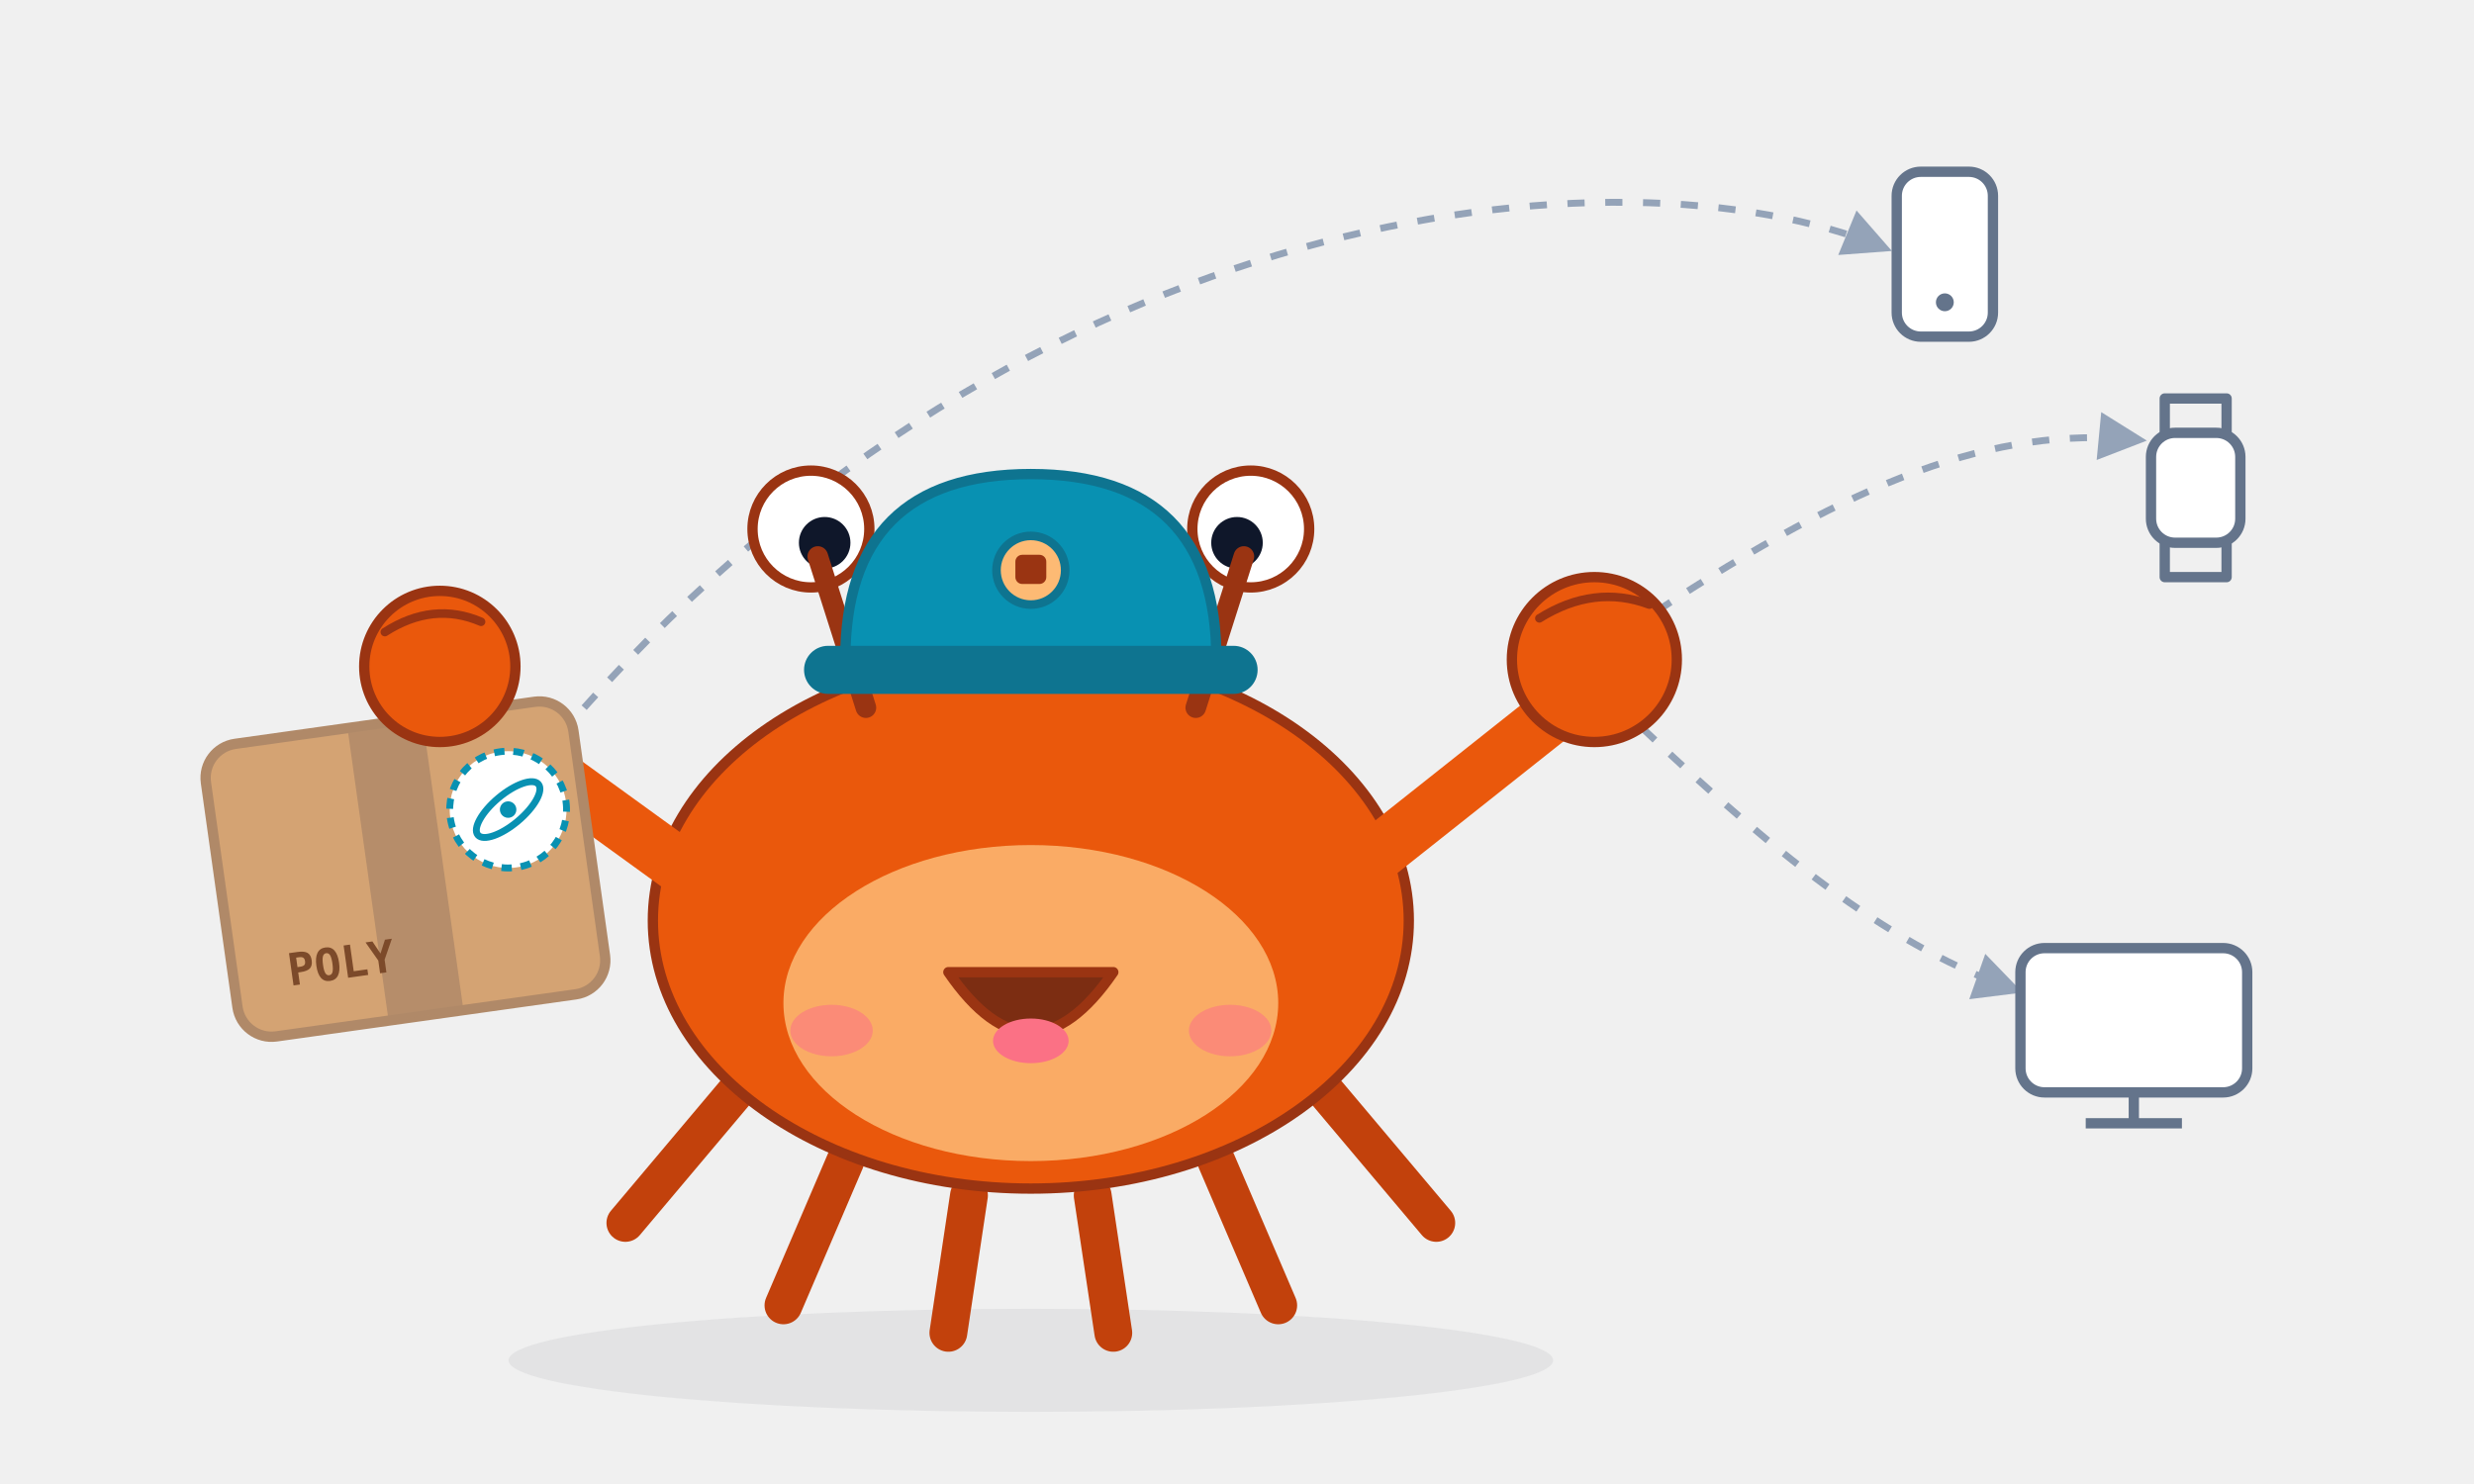
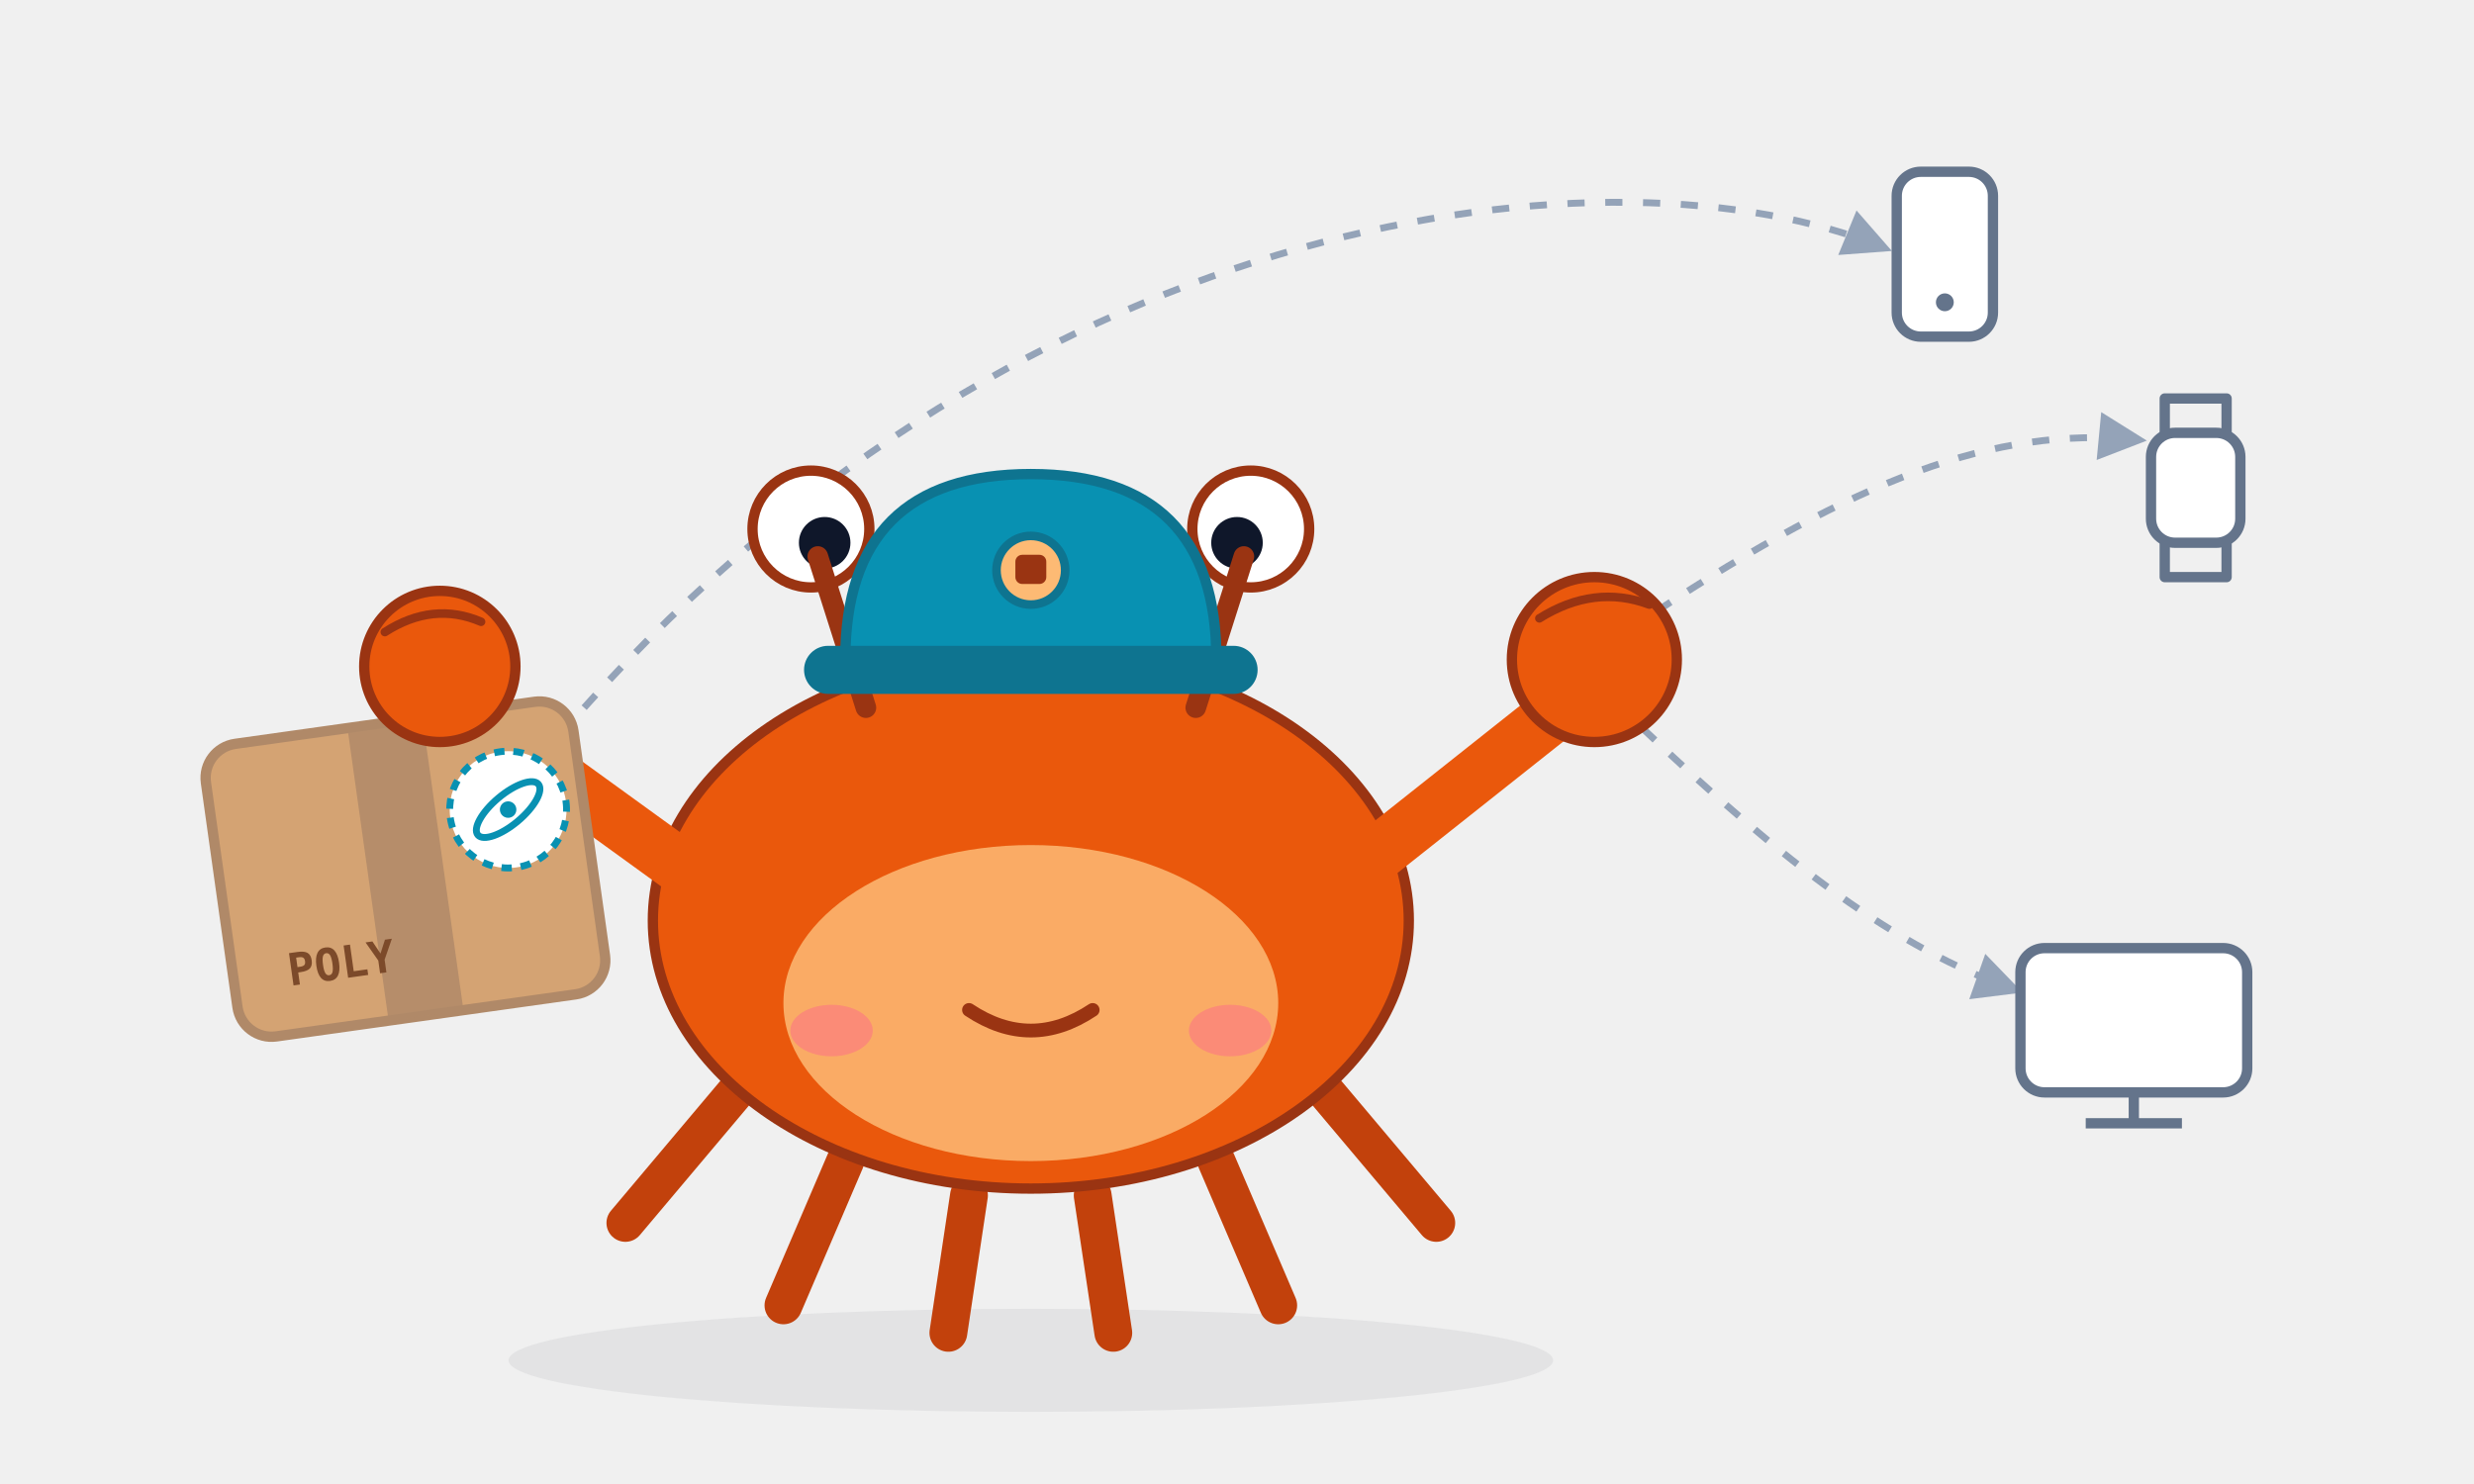
<svg xmlns="http://www.w3.org/2000/svg" width="640" height="384" viewBox="0 0 720 432" role="img" aria-labelledby="pax-t pax-d">
-   <style>
-   .pax-face { opacity: 0; }
-   .pax-face-happy { opacity: 1; }
+   <style>.pax-face { opacity: 0; }
+   .pax-face-smile { opacity: 1; }
  @media (prefers-reduced-motion: no-preference) {
    .pax-crab { animation: pax-bob 3.4s ease-in-out infinite; }
-     .pax-face-happy { animation: pax-mood 14s linear infinite; }
-     .pax-face-blink { animation: pax-mood-blink 14s linear infinite; }
-     .pax-face-confused { animation: pax-mood-confused 14s linear infinite; }
-     .pax-face-cry { animation: pax-mood-cry 14s linear infinite; }
-     .pax-face-shock { animation: pax-mood-shock 14s linear infinite; }
+     .pax-face-smile { animation: pax-mood-smile 24s linear infinite; }
+     .pax-face-joy { animation: pax-mood-joy 24s linear infinite; }
+     .pax-face-cry { animation: pax-mood-cry 24s linear infinite; }
+     .pax-face-dejected { animation: pax-mood-dejected 24s linear infinite; }
+     .pax-face-shock { animation: pax-mood-shock 24s linear infinite; }
+     .pax-face-angry { animation: pax-mood-angry 24s linear infinite; }
+     .pax-face-coquettish { animation: pax-mood-coquettish 24s linear infinite; }
+     .pax-face-cute { animation: pax-mood-cute 24s linear infinite; }
+     .pax-face-ingratiating { animation: pax-mood-ingratiating 24s linear infinite; }
+     .pax-face-knock { animation: pax-mood-knock 24s linear infinite; }
+     .pax-face-facepalm { animation: pax-mood-facepalm 24s linear infinite; }
+     .pax-face-tongue { animation: pax-mood-tongue 24s linear infinite; }
+     .pax-sparkle { animation: pax-sparkle 1.4s ease-in-out infinite; }
+     .pax-sparkle-b { animation-delay: -0.45s; }
+     .pax-sparkle-c { animation-delay: -0.9s; }
    .pax-tear-a { animation: pax-tear 1.15s ease-in infinite; }
    .pax-tear-b { animation: pax-tear 1.15s ease-in 0.2s infinite; }
-     .pax-question { animation: pax-float 2.2s ease-in-out infinite; }
-     .pax-sweat { animation: pax-float 1.6s ease-in-out infinite; }
+     .pax-sigh { animation: pax-sigh 3s ease-out infinite; }
+     .pax-sweat { animation: pax-drip 1.4s ease-in infinite; }
+     .pax-vein { animation: pax-vein 0.7s ease-in-out infinite; }
+     .pax-steam { animation: pax-steam 1.3s ease-out infinite; }
+     .pax-steam-b { animation-delay: -0.65s; }
+     .pax-heart-a { animation: pax-heart 2.4s ease-out infinite; }
+     .pax-heart-b { animation: pax-heart 2.4s ease-out 1.2s infinite; }
+     .pax-heart-eye { transform-origin: 0 8px; animation: pax-heart-eye 1.4s ease-in-out infinite; }
+     .pax-impact { animation: pax-impact 0.9s ease-out infinite; }
+     .pax-tongue { animation: pax-tongue 0.9s ease-in-out infinite; }
  }
  @keyframes pax-bob { 0%, 100% { transform: translateY(0); } 50% { transform: translateY(-5px); } }
-   @keyframes pax-mood { 0%, 24.9% { opacity: 1; } 25.1%, 99.9% { opacity: 0; } 100% { opacity: 1; } }
-   @keyframes pax-mood-blink { 0%, 24.9% { opacity: 0; } 25.15%, 26.5% { opacity: 1; } 26.7%, 100% { opacity: 0; } }
-   @keyframes pax-mood-confused { 0%, 26.6% { opacity: 0; } 26.8%, 49.9% { opacity: 1; } 50.1%, 100% { opacity: 0; } }
-   @keyframes pax-mood-cry { 0%, 50% { opacity: 0; } 50.2%, 74.9% { opacity: 1; } 75.1%, 100% { opacity: 0; } }
-   @keyframes pax-mood-shock { 0%, 75% { opacity: 0; } 75.2%, 99.9% { opacity: 1; } 100% { opacity: 0; } }
+   @keyframes pax-bounce { 0%, 100% { transform: translateY(0); } 50% { transform: translateY(-10px); } }
+   @keyframes pax-sparkle { 0%, 100% { opacity: 0.25; transform: scale(0.72); } 50% { opacity: 1; transform: scale(1.18); } }
  @keyframes pax-tear { 0% { transform: translateY(0); opacity: 0; } 15% { opacity: 1; } 100% { transform: translateY(30px); opacity: 0; } }
-   @keyframes pax-float { 0%, 100% { transform: translateY(0); } 50% { transform: translateY(-6px); } }
+   @keyframes pax-droop { 0%, 100% { transform: translateY(0); } 50% { transform: translateY(6px); } }
+   @keyframes pax-sigh { 0% { opacity: 0; transform: translateX(0) scale(0.85); } 30% { opacity: 1; } 100% { opacity: 0; transform: translateX(14px) scale(1.05); } }
+   @keyframes pax-shiver { 0%, 100% { transform: translateX(0); } 25% { transform: translateX(-1.6px); } 75% { transform: translateX(1.6px); } }
+   @keyframes pax-drip { 0% { transform: translateY(0); opacity: 0.3; } 40% { opacity: 1; } 100% { transform: translateY(12px); opacity: 0; } }
+   @keyframes pax-rage { 0%, 100% { transform: translateX(0); } 25% { transform: translateX(-2.4px); } 75% { transform: translateX(2.4px); } }
+   @keyframes pax-vein { 0%, 100% { opacity: 0.75; transform: scale(0.9); } 50% { opacity: 1; transform: scale(1.15); } }
+   @keyframes pax-steam { 0% { opacity: 0; transform: translateY(6px) scale(0.8); } 30% { opacity: 1; } 100% { opacity: 0; transform: translateY(-16px) scale(1.1); } }
+   @keyframes pax-sway { 0%, 100% { transform: rotate(-2.5deg); } 50% { transform: rotate(2.5deg); } }
+   @keyframes pax-heart { 0% { opacity: 0; transform: translateY(8px) scale(0.7); } 25% { opacity: 1; } 100% { opacity: 0; transform: translateY(-22px) scale(1.05); } }
+   @keyframes pax-heart-eye { 0%, 100% { transform: scale(0.92); } 50% { transform: scale(1.08); } }
+   @keyframes pax-tap { 0%, 100% { transform: translateX(0); } 30% { transform: translateX(6px); } 55% { transform: translateX(-1px); } }
+   @keyframes pax-impact { 0%, 100% { opacity: 0.2; transform: scale(0.7); } 35% { opacity: 1; transform: scale(1); } }
+   @keyframes pax-tongue { 0%, 100% { transform: rotate(-6deg); } 50% { transform: rotate(6deg); } }
+   @keyframes pax-mood-smile { 0%, 8.08% { opacity: 1; } 8.33%, 100% { opacity: 0; } }
+   @keyframes pax-mood-joy { 0%, 8.33% { opacity: 0; } 8.58%, 16.42% { opacity: 1; } 16.67%, 100% { opacity: 0; } }
+   @keyframes pax-mood-cry { 0%, 16.67% { opacity: 0; } 16.92%, 24.75% { opacity: 1; } 25.00%, 100% { opacity: 0; } }
+   @keyframes pax-mood-dejected { 0%, 25.00% { opacity: 0; } 25.25%, 33.08% { opacity: 1; } 33.33%, 100% { opacity: 0; } }
+   @keyframes pax-mood-shock { 0%, 33.33% { opacity: 0; } 33.58%, 41.42% { opacity: 1; } 41.67%, 100% { opacity: 0; } }
+   @keyframes pax-mood-angry { 0%, 41.67% { opacity: 0; } 41.92%, 49.75% { opacity: 1; } 50.00%, 100% { opacity: 0; } }
+   @keyframes pax-mood-coquettish { 0%, 50.00% { opacity: 0; } 50.25%, 58.08% { opacity: 1; } 58.33%, 100% { opacity: 0; } }
+   @keyframes pax-mood-cute { 0%, 58.33% { opacity: 0; } 58.58%, 66.42% { opacity: 1; } 66.67%, 100% { opacity: 0; } }
+   @keyframes pax-mood-ingratiating { 0%, 66.67% { opacity: 0; } 66.92%, 74.75% { opacity: 1; } 75.00%, 100% { opacity: 0; } }
+   @keyframes pax-mood-knock { 0%, 75.00% { opacity: 0; } 75.25%, 83.08% { opacity: 1; } 83.33%, 100% { opacity: 0; } }
+   @keyframes pax-mood-facepalm { 0%, 83.33% { opacity: 0; } 83.58%, 91.42% { opacity: 1; } 91.67%, 100% { opacity: 0; } }
+   @keyframes pax-mood-tongue { 0%, 91.67% { opacity: 0; } 91.92%, 99.75% { opacity: 1; } 100.00%, 100% { opacity: 0; } }
  </style>
  <defs>
    <marker id="pax-arrow" viewBox="0 0 10 10" refX="8" refY="5" markerWidth="7" markerHeight="7" orient="auto-start-reverse">
      <path d="M0,0 L10,5 L0,10 z" fill="#94a3b8" />
    </marker>
  </defs>
  <path d="M170,206 C 300,60 470,40 548,72" fill="none" stroke="#94a3b8" stroke-width="2" stroke-dasharray="5 6" marker-end="url(#pax-arrow)" />
  <path d="M482,178 C 540,140 580,124 622,128" fill="none" stroke="#94a3b8" stroke-width="2" stroke-dasharray="5 6" marker-end="url(#pax-arrow)" />
  <path d="M478,212 C 520,252 552,276 586,288" fill="none" stroke="#94a3b8" stroke-width="2" stroke-dasharray="5 6" marker-end="url(#pax-arrow)" />
  <g stroke="#64748b" stroke-width="3" fill="#ffffff" stroke-linejoin="round">
    <rect x="552" y="50" width="28" height="48" rx="7" />
    <rect x="626" y="126" width="26" height="32" rx="7" />
    <path d="M630,126 v-10 h18 v10 M630,158 v10 h18 v-10" fill="none" />
    <rect x="588" y="276" width="66" height="42" rx="7" />
    <path d="M621,318 v9 M607,327 h28" fill="none" />
  </g>
  <circle cx="566" cy="88" r="2.6" fill="#64748b" stroke="none" />
  <ellipse cx="300" cy="396" rx="152" ry="15" fill="#0f172a" opacity="0.06" />
  <g class="pax-crab">
    <g stroke="#c2410c" stroke-width="11" stroke-linecap="round" fill="none">
      <path d="M214,318 L182,356" />
      <path d="M246,338 L228,380" />
      <path d="M282,348 L276,388" />
      <path d="M386,318 L418,356" />
      <path d="M354,338 L372,380" />
      <path d="M318,348 L324,388" />
    </g>
    <ellipse cx="300" cy="268" rx="110" ry="78" fill="#ea580c" stroke="#9a3412" stroke-width="3" />
    <ellipse cx="300" cy="292" rx="72" ry="46" fill="#fdba74" opacity="0.85" />
-     <g class="pax-face pax-face-happy">
-       <ellipse cx="242" cy="300" rx="12" ry="7.5" fill="#fb7185" opacity="0.55" />
-       <ellipse cx="358" cy="300" rx="12" ry="7.5" fill="#fb7185" opacity="0.55" />
-       <path d="M276,283 Q300,318 324,283 Z" fill="#7c2d12" stroke="#9a3412" stroke-width="3" stroke-linejoin="round" />
-       <ellipse cx="300" cy="303" rx="11" ry="6.5" fill="#fb7185" />
+     <g class="pax-face pax-face-smile">
+       <ellipse cx="242" cy="300" rx="12" ry="7.5" fill="#fb7185" opacity="0.55" />
+       <ellipse cx="358" cy="300" rx="12" ry="7.5" fill="#fb7185" opacity="0.55" />
+       <path d="M282,294 Q300,306 318,294" fill="none" stroke="#9a3412" stroke-width="4" stroke-linecap="round" />
      <circle cx="236" cy="154" r="17" fill="#ffffff" stroke="#9a3412" stroke-width="3" />
      <circle cx="364" cy="154" r="17" fill="#ffffff" stroke="#9a3412" stroke-width="3" />
      <circle cx="240" cy="158" r="7.5" fill="#0f172a" />
      <circle cx="360" cy="158" r="7.5" fill="#0f172a" />
    </g>
+     <g class="pax-face pax-face-joy">
+       <ellipse cx="242" cy="300" rx="12" ry="7.5" fill="#fb7185" opacity="0.55" />
+       <ellipse cx="358" cy="300" rx="12" ry="7.5" fill="#fb7185" opacity="0.55" />
+       <path d="M276,283 Q300,318 324,283 Z" fill="#7c2d12" stroke="#9a3412" stroke-width="3" stroke-linejoin="round" />
+       <ellipse cx="300" cy="303" rx="11" ry="6.5" fill="#fb7185" />
+       <path d="M220,156 Q236,140 252,156" fill="none" stroke="#9a3412" stroke-width="4.5" stroke-linecap="round" />
+       <path d="M348,156 Q364,140 380,156" fill="none" stroke="#9a3412" stroke-width="4.5" stroke-linecap="round" />
+       <g transform="translate(198,120)">
+         <path class="pax-sparkle" d="M0,-9 L2.4,-2.4 L9,0 L2.4,2.4 L0,9 L-2.4,2.4 L-9,0 L-2.4,-2.4 Z" fill="#fbbf24" />
+       </g>
+       <g transform="translate(410,104)">
+         <path class="pax-sparkle pax-sparkle-b" d="M0,-8 L2.1,-2.1 L8,0 L2.1,2.1 L0,8 L-2.1,2.1 L-8,0 L-2.1,-2.1 Z" fill="#f59e0b" />
+       </g>
+       <g transform="translate(424,236)">
+         <path class="pax-sparkle pax-sparkle-c" d="M0,-7 L1.9,-1.9 L7,0 L1.9,1.9 L0,7 L-1.9,1.9 L-7,0 L-1.9,-1.9 Z" fill="#fbbf24" />
+       </g>
+     </g>
    <g class="pax-face pax-face-cry">
      <path d="M282,298 Q300,282 318,298" fill="none" stroke="#9a3412" stroke-width="4" stroke-linecap="round" />
      <circle cx="236" cy="154" r="17" fill="#ffffff" stroke="#9a3412" stroke-width="3" />
      <circle cx="364" cy="154" r="17" fill="#ffffff" stroke="#9a3412" stroke-width="3" />
-       <circle cx="241" cy="149" r="7" fill="#0f172a" />
-       <circle cx="359" cy="149" r="7" fill="#0f172a" />
+       <circle cx="240" cy="158" r="7.5" fill="#0f172a" />
+       <circle cx="360" cy="158" r="7.5" fill="#0f172a" />
      <g class="pax-tear pax-tear-a">
        <path d="M228,178 C233,185 233,192 228,196 C223,192 223,185 228,178 Z" fill="#7dd3fc" stroke="#0891b2" stroke-width="2" />
      </g>
      <g class="pax-tear pax-tear-b">
        <path d="M372,178 C377,185 377,192 372,196 C367,192 367,185 372,178 Z" fill="#7dd3fc" stroke="#0891b2" stroke-width="2" />
+       </g>
+     </g>
+     <g class="pax-face pax-face-dejected">
+       <path d="M220,150 Q236,166 252,150" fill="none" stroke="#9a3412" stroke-width="4.5" stroke-linecap="round" />
+       <path d="M348,150 Q364,166 380,150" fill="none" stroke="#9a3412" stroke-width="4.5" stroke-linecap="round" />
+       <path d="M282,300 Q300,288 318,300" fill="none" stroke="#9a3412" stroke-width="4" stroke-linecap="round" />
+       <g transform="translate(348,248)">
+         <g class="pax-sigh" fill="#cbd5e1">
+           <ellipse cx="0" cy="0" rx="13" ry="7" />
+           <ellipse cx="10" cy="-6" rx="8" ry="6" />
+           <ellipse cx="-9" cy="-5" rx="7" ry="5" />
+         </g>
      </g>
    </g>
    <g class="pax-face pax-face-shock">
      <circle cx="234" cy="152" r="21" fill="#ffffff" stroke="#9a3412" stroke-width="3" />
      <circle cx="366" cy="152" r="21" fill="#ffffff" stroke="#9a3412" stroke-width="3" />
      <circle cx="237" cy="148" r="4.2" fill="#0f172a" />
      <circle cx="363" cy="148" r="4.2" fill="#0f172a" />
      <ellipse cx="300" cy="294" rx="11" ry="14" fill="#7c2d12" stroke="#9a3412" stroke-width="3" />
      <g class="pax-sweat">
        <path d="M398,96 C404,105 404,114 398,119 C392,114 392,105 398,96 Z" fill="#bae6fd" stroke="#0891b2" stroke-width="2" />
      </g>
    </g>
-     <g class="pax-face pax-face-confused">
-       <ellipse cx="242" cy="300" rx="12" ry="7.5" fill="#fb7185" opacity="0.55" />
-       <ellipse cx="358" cy="300" rx="12" ry="7.5" fill="#fb7185" opacity="0.55" />
-       <path d="M280,288 q8,8 16,0 q8,-8 16,0 q8,8 16,0" fill="none" stroke="#9a3412" stroke-width="4" stroke-linecap="round" />
-       <circle cx="236" cy="154" r="17" fill="#ffffff" stroke="#9a3412" stroke-width="3" />
+     <g class="pax-face pax-face-angry">
+       <circle cx="236" cy="154" r="17" fill="#ffffff" stroke="#9a3412" stroke-width="3" />
+       <circle cx="364" cy="154" r="17" fill="#ffffff" stroke="#9a3412" stroke-width="3" />
      <circle cx="240" cy="158" r="7.5" fill="#0f172a" />
-       <path d="M348,154 Q364,140 380,154" fill="none" stroke="#9a3412" stroke-width="4.5" stroke-linecap="round" />
-       <g class="pax-question">
-         <text x="356" y="116" font-size="54" font-weight="800" text-anchor="middle" fill="#0891b2" font-family="'JetBrains Mono', ui-monospace, 'PingFang SC', 'Microsoft YaHei', monospace">?</text>
-       </g>
-     </g>
-     <g class="pax-face pax-face-blink">
+       <circle cx="360" cy="158" r="7.5" fill="#0f172a" />
+       <path d="M214,136 L252,150" fill="none" stroke="#9a3412" stroke-width="5.5" stroke-linecap="round" />
+       <path d="M348,150 L386,136" fill="none" stroke="#9a3412" stroke-width="5.5" stroke-linecap="round" />
+       <path d="M276,286 h48 v20 h-48 z" fill="#ffffff" stroke="#9a3412" stroke-width="3" stroke-linejoin="round" />
+       <path d="M288,286 v20 M300,286 v20 M312,286 v20" stroke="#9a3412" stroke-width="2" />
+       <g transform="translate(300,116)">
+         <g class="pax-vein" stroke="#dc2626" stroke-width="5" stroke-linecap="round">
+           <path d="M-9,-9 L9,9 M9,-9 L-9,9" />
+         </g>
+       </g>
+       <g transform="translate(202,120)">
+         <g class="pax-steam" fill="#e2e8f0" stroke="#94a3b8" stroke-width="2">
+           <circle cx="0" cy="0" r="7" />
+           <circle cx="9" cy="-7" r="5.5" />
+           <circle cx="-8" cy="-6" r="5" />
+         </g>
+       </g>
+       <g transform="translate(398,120)">
+         <g class="pax-steam pax-steam-b" fill="#e2e8f0" stroke="#94a3b8" stroke-width="2">
+           <circle cx="0" cy="0" r="7" />
+           <circle cx="9" cy="-7" r="5.5" />
+           <circle cx="-8" cy="-6" r="5" />
+         </g>
+       </g>
+     </g>
+     <g class="pax-face pax-face-coquettish">
+       <ellipse cx="242" cy="300" rx="12" ry="7.5" fill="#fb7185" opacity="0.55" />
+       <ellipse cx="358" cy="300" rx="12" ry="7.5" fill="#fb7185" opacity="0.55" />
+       <path d="M220,156 Q236,140 252,156" fill="none" stroke="#9a3412" stroke-width="4.5" stroke-linecap="round" />
+       <path d="M348,156 Q364,140 380,156" fill="none" stroke="#9a3412" stroke-width="4.5" stroke-linecap="round" />
+       <path d="M219,149 l-7,-5 M381,149 l7,-5" fill="none" stroke="#9a3412" stroke-width="3" stroke-linecap="round" />
+       <ellipse cx="300" cy="296" rx="8" ry="9" fill="#7c2d12" stroke="#9a3412" stroke-width="2.5" />
+       <ellipse cx="300" cy="299" rx="4.5" ry="3" fill="#fb7185" />
+       <g transform="translate(400,112)">
+         <path class="pax-heart pax-heart-a" d="M0,4 C-3,-3 -11,0 -8,6 C-6,10 0,15 0,15 C0,15 6,10 8,6 C11,0 3,-3 0,4 Z" fill="#fb7185" stroke="#f43f5e" stroke-width="1.5" />
+       </g>
+       <g transform="translate(424,146)">
+         <path class="pax-heart pax-heart-b" d="M0,3 C-2,-2 -8,0 -6,4 C-4,7 0,11 0,11 C0,11 4,7 6,4 C8,0 2,-2 0,3 Z" fill="#fda4af" />
+       </g>
+     </g>
+     <g class="pax-face pax-face-cute">
      <ellipse cx="242" cy="300" rx="12" ry="7.5" fill="#fb7185" opacity="0.55" />
      <ellipse cx="358" cy="300" rx="12" ry="7.5" fill="#fb7185" opacity="0.55" />
      <path d="M276,283 Q300,318 324,283 Z" fill="#7c2d12" stroke="#9a3412" stroke-width="3" stroke-linejoin="round" />
      <ellipse cx="300" cy="303" rx="11" ry="6.5" fill="#fb7185" />
-       <path d="M220,154 Q236,142 252,154" fill="none" stroke="#9a3412" stroke-width="4.5" stroke-linecap="round" />
+       <g transform="translate(236,154)">
+         <g class="pax-heart-eye">
+           <path d="M0,4 C-4,-5 -15,-1 -11,7 C-8,13 0,19 0,19 C0,19 8,13 11,7 C15,-1 4,-5 0,4 Z" fill="#fb7185" stroke="#9a3412" stroke-width="2.5" />
+         </g>
+       </g>
+       <g transform="translate(364,154)">
+         <g class="pax-heart-eye">
+           <path d="M0,4 C-4,-5 -15,-1 -11,7 C-8,13 0,19 0,19 C0,19 8,13 11,7 C15,-1 4,-5 0,4 Z" fill="#fb7185" stroke="#9a3412" stroke-width="2.5" />
+         </g>
+       </g>
+       <g transform="translate(198,120)">
+         <path class="pax-sparkle" d="M0,-9 L2.4,-2.4 L9,0 L2.4,2.4 L0,9 L-2.4,2.4 L-9,0 L-2.4,-2.4 Z" fill="#fbbf24" />
+       </g>
+       <g transform="translate(410,104)">
+         <path class="pax-sparkle pax-sparkle-b" d="M0,-8 L2.1,-2.1 L8,0 L2.1,2.1 L0,8 L-2.1,2.1 L-8,0 L-2.1,-2.1 Z" fill="#f59e0b" />
+       </g>
+       <g transform="translate(424,236)">
+         <path class="pax-sparkle pax-sparkle-c" d="M0,-7 L1.9,-1.9 L7,0 L1.9,1.9 L0,7 L-1.9,1.9 L-7,0 L-1.9,-1.9 Z" fill="#fbbf24" />
+       </g>
+     </g>
+     <g class="pax-face pax-face-ingratiating">
+       <ellipse cx="242" cy="300" rx="12" ry="7.5" fill="#fb7185" opacity="0.55" />
+       <ellipse cx="358" cy="300" rx="12" ry="7.5" fill="#fb7185" opacity="0.55" />
+       <path d="M218,134 Q236,126 254,134" fill="none" stroke="#9a3412" stroke-width="3.5" stroke-linecap="round" />
+       <path d="M346,134 Q364,126 382,134" fill="none" stroke="#9a3412" stroke-width="3.5" stroke-linecap="round" />
+       <circle cx="236" cy="156" r="19" fill="#ffffff" stroke="#9a3412" stroke-width="3" />
+       <circle cx="364" cy="156" r="19" fill="#ffffff" stroke="#9a3412" stroke-width="3" />
+       <circle cx="239" cy="160" r="10" fill="#0f172a" />
+       <circle cx="361" cy="160" r="10" fill="#0f172a" />
+       <circle cx="243" cy="156" r="3.4" fill="#ffffff" />
+       <circle cx="365" cy="156" r="3.4" fill="#ffffff" />
+       <path d="M282,294 Q300,306 318,294" fill="none" stroke="#9a3412" stroke-width="4" stroke-linecap="round" />
+       <g transform="translate(198,120)">
+         <path class="pax-sparkle" d="M0,-9 L2.4,-2.4 L9,0 L2.4,2.4 L0,9 L-2.4,2.4 L-9,0 L-2.4,-2.4 Z" fill="#fbbf24" />
+       </g>
+       <g transform="translate(410,104)">
+         <path class="pax-sparkle pax-sparkle-b" d="M0,-8 L2.1,-2.1 L8,0 L2.1,2.1 L0,8 L-2.1,2.1 L-8,0 L-2.1,-2.1 Z" fill="#f59e0b" />
+       </g>
+       <g transform="translate(424,236)">
+         <path class="pax-sparkle pax-sparkle-c" d="M0,-7 L1.9,-1.9 L7,0 L1.9,1.9 L0,7 L-1.9,1.9 L-7,0 L-1.9,-1.9 Z" fill="#fbbf24" />
+       </g>
+     </g>
+     <g class="pax-face pax-face-knock">
+       <circle cx="236" cy="154" r="17" fill="#ffffff" stroke="#9a3412" stroke-width="3" />
+       <circle cx="364" cy="154" r="17" fill="#ffffff" stroke="#9a3412" stroke-width="3" />
+       <circle cx="243" cy="157" r="7.5" fill="#0f172a" />
+       <circle cx="367" cy="157" r="7.5" fill="#0f172a" />
+       <path d="M218,138 L252,147" fill="none" stroke="#9a3412" stroke-width="4.5" stroke-linecap="round" />
+       <path d="M348,147 L382,138" fill="none" stroke="#9a3412" stroke-width="4.5" stroke-linecap="round" />
+       <path d="M279,287 Q300,317 321,287 Z" fill="#7c2d12" stroke="#9a3412" stroke-width="3" stroke-linejoin="round" />
+       <ellipse cx="300" cy="305" rx="9" ry="5" fill="#fb7185" />
+       <g transform="translate(464,192)">
+         <g class="pax-impact" stroke="#f59e0b" stroke-width="5" stroke-linecap="round">
+           <path d="M18,-18 L24,-24" />
+           <path d="M26,0 L34,0" />
+           <path d="M18,18 L24,24" />
+         </g>
+       </g>
+     </g>
+     <g class="pax-face pax-face-facepalm">
+       <ellipse cx="242" cy="300" rx="12" ry="7.5" fill="#fb7185" opacity="0.55" />
+       <ellipse cx="358" cy="300" rx="12" ry="7.5" fill="#fb7185" opacity="0.55" />
+       <path d="M276,294 q8,8 16,0 q8,-8 16,0 q8,8 16,0" fill="none" stroke="#9a3412" stroke-width="4" stroke-linecap="round" />
+       <g class="pax-sweat">
+         <path d="M398,96 C404,105 404,114 398,119 C392,114 392,105 398,96 Z" fill="#bae6fd" stroke="#0891b2" stroke-width="2" />
+       </g>
+       <circle cx="236" cy="154" r="26" fill="#ea580c" stroke="#9a3412" stroke-width="3" />
+       <circle cx="364" cy="154" r="26" fill="#ea580c" stroke="#9a3412" stroke-width="3" />
+       <path d="M218,146 q18,-11 36,-2" fill="none" stroke="#9a3412" stroke-width="2.5" stroke-linecap="round" />
+       <path d="M346,146 q18,-11 36,-2" fill="none" stroke="#9a3412" stroke-width="2.5" stroke-linecap="round" />
+     </g>
+     <g class="pax-face pax-face-tongue">
+       <ellipse cx="242" cy="300" rx="12" ry="7.5" fill="#fb7185" opacity="0.55" />
+       <ellipse cx="358" cy="300" rx="12" ry="7.5" fill="#fb7185" opacity="0.55" />
+       <circle cx="236" cy="154" r="17" fill="#ffffff" stroke="#9a3412" stroke-width="3" />
+       <circle cx="240" cy="158" r="7.5" fill="#0f172a" />
      <path d="M348,154 Q364,142 380,154" fill="none" stroke="#9a3412" stroke-width="4.5" stroke-linecap="round" />
+       <path d="M278,288 Q300,308 322,288 Z" fill="#7c2d12" stroke="#9a3412" stroke-width="3" stroke-linejoin="round" />
+       <g transform="translate(300,300)">
+         <path class="pax-tongue" d="M-8,-4 Q0,16 8,-4 Z" fill="#fb7185" stroke="#9a3412" stroke-width="2.5" />
+       </g>
    </g>
    <g stroke="#9a3412" stroke-width="6" stroke-linecap="round">
      <path d="M252,206 L238,162" />
      <path d="M348,206 L362,162" />
    </g>
    <path d="M246,192 q0,-54 54,-54 q54,0 54,54 z" fill="#0891b2" stroke="#0e7490" stroke-width="3" />
    <rect x="234" y="188" width="132" height="14" rx="7" fill="#0e7490" />
    <circle cx="300" cy="166" r="10" fill="#fdba74" stroke="#0e7490" stroke-width="2.5" />
    <rect x="295.5" y="161.5" width="9" height="8.5" rx="2" fill="#9a3412" />
    <path d="M206,258 L148,216" stroke="#ea580c" stroke-width="16" stroke-linecap="round" />
    <g transform="rotate(-8 118 253)">
      <rect x="64" y="210" width="108" height="86" rx="10" fill="#d4a373" stroke="#b08968" stroke-width="3" />
      <rect x="107" y="210" width="22" height="86" fill="#b08968" opacity="0.85" />
      <circle cx="150" cy="240" r="17" fill="#ffffff" stroke="#0891b2" stroke-width="2" stroke-dasharray="3 2.6" />
      <ellipse cx="150" cy="240" rx="11.5" ry="4.4" fill="none" stroke="#0891b2" stroke-width="2" transform="rotate(-32 150 240)" />
      <circle cx="150" cy="240" r="2.4" fill="#0891b2" />
      <text x="80" y="282" font-size="13" font-family="'JetBrains Mono', ui-monospace, 'PingFang SC', 'Microsoft YaHei', monospace" font-weight="700" fill="#7c4a2a">POLY</text>
    </g>
    <circle cx="128" cy="194" r="22" fill="#ea580c" stroke="#9a3412" stroke-width="3" />
    <path d="M112,184 q14,-9 28,-3" fill="none" stroke="#9a3412" stroke-width="2.5" stroke-linecap="round" />
    <path d="M394,254 L452,208" stroke="#ea580c" stroke-width="16" stroke-linecap="round" />
    <circle cx="464" cy="192" r="24" fill="#ea580c" stroke="#9a3412" stroke-width="3" />
    <path d="M448,180 q16,-10 32,-4" fill="none" stroke="#9a3412" stroke-width="2.5" stroke-linecap="round" />
  </g>
</svg>
